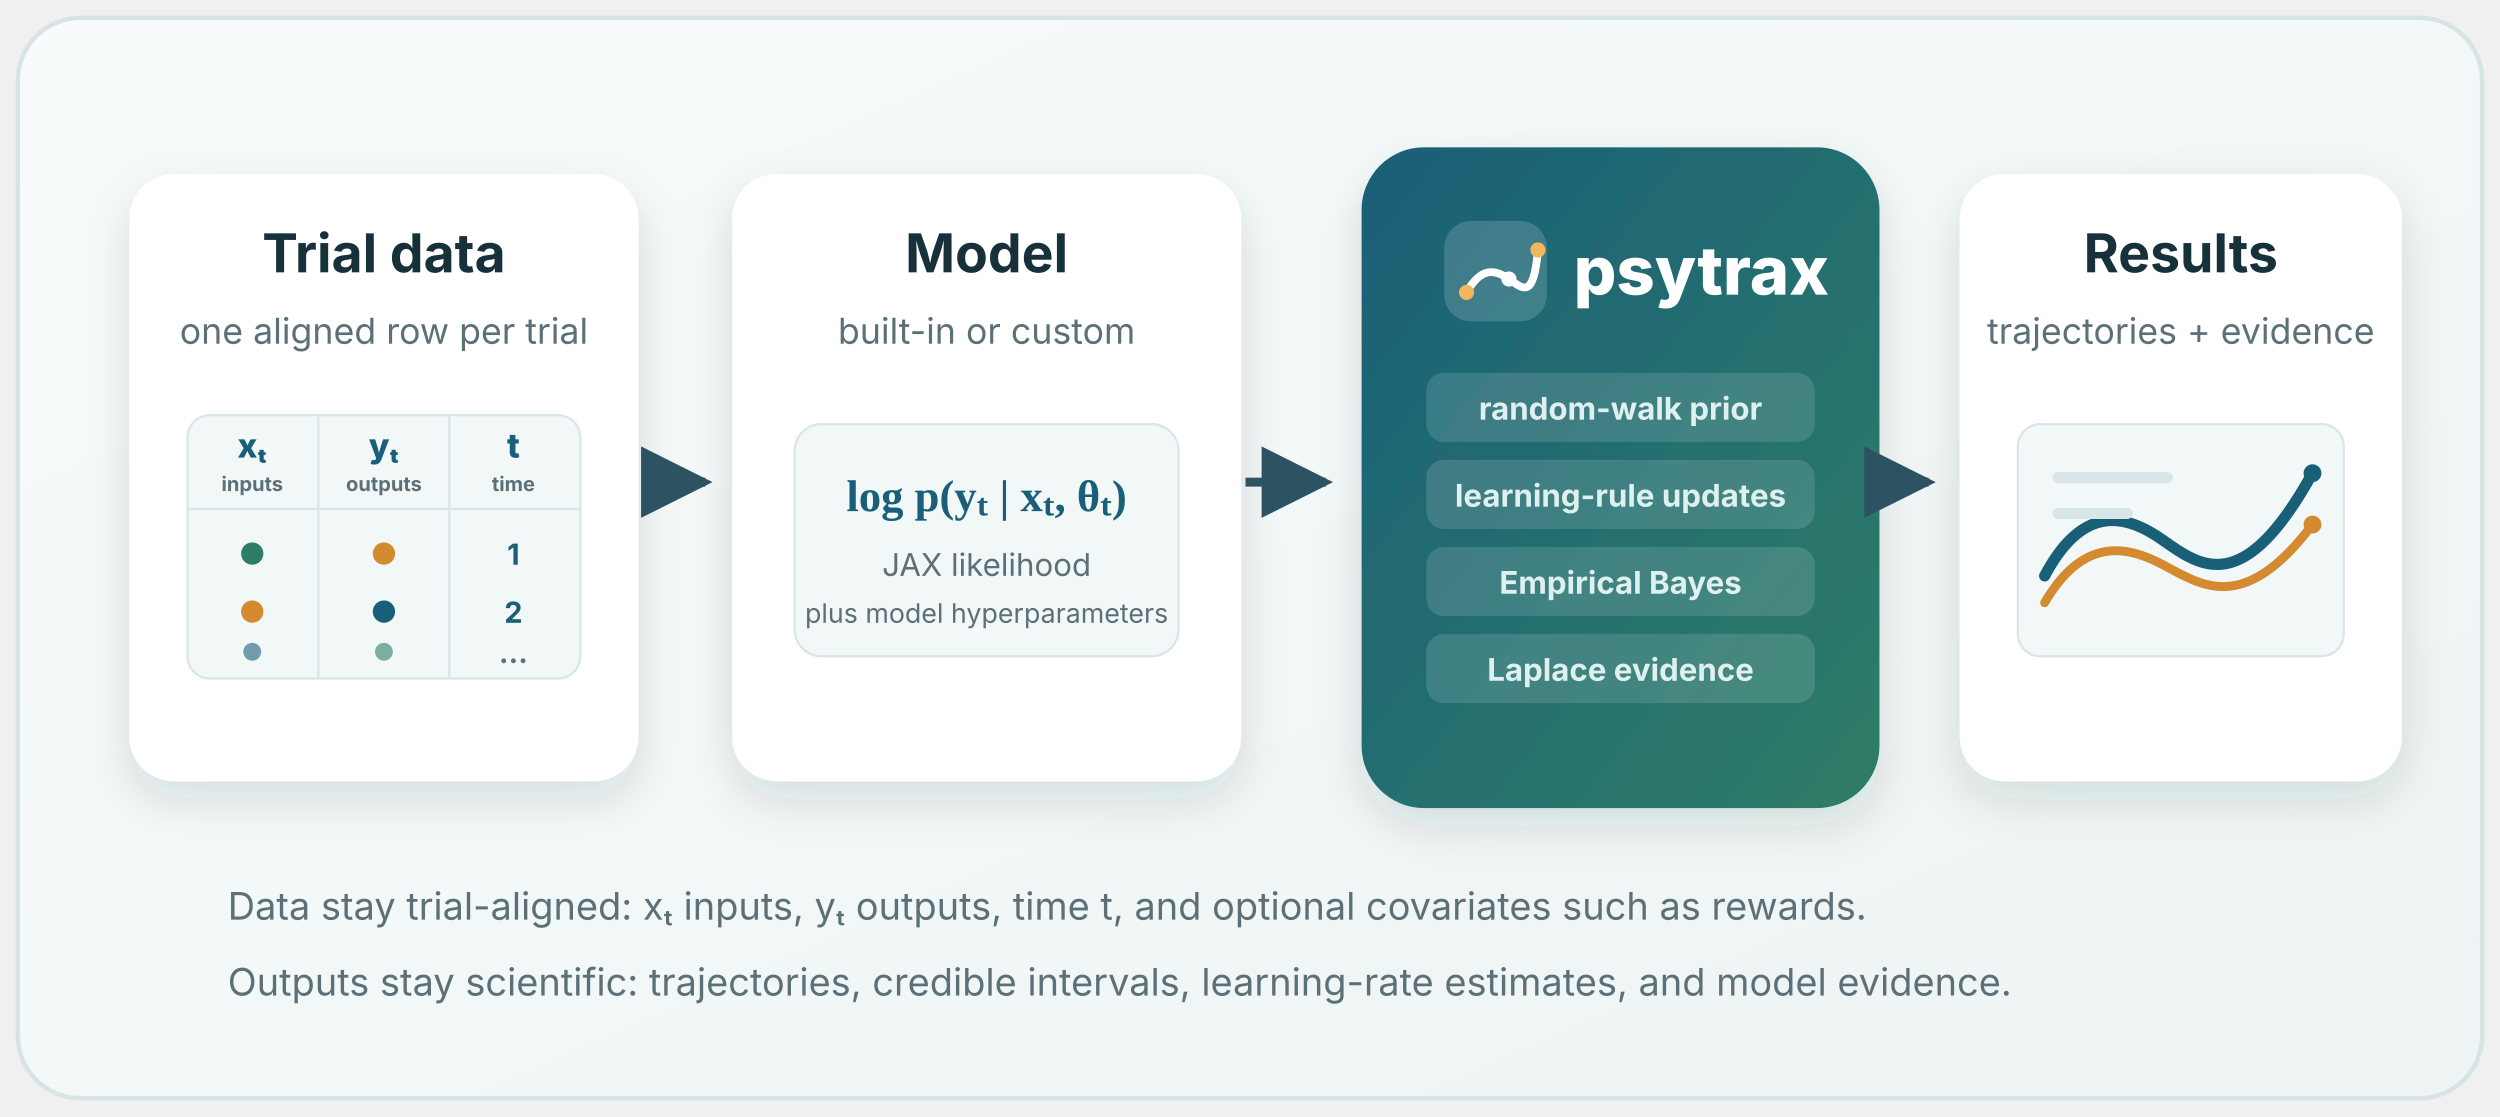
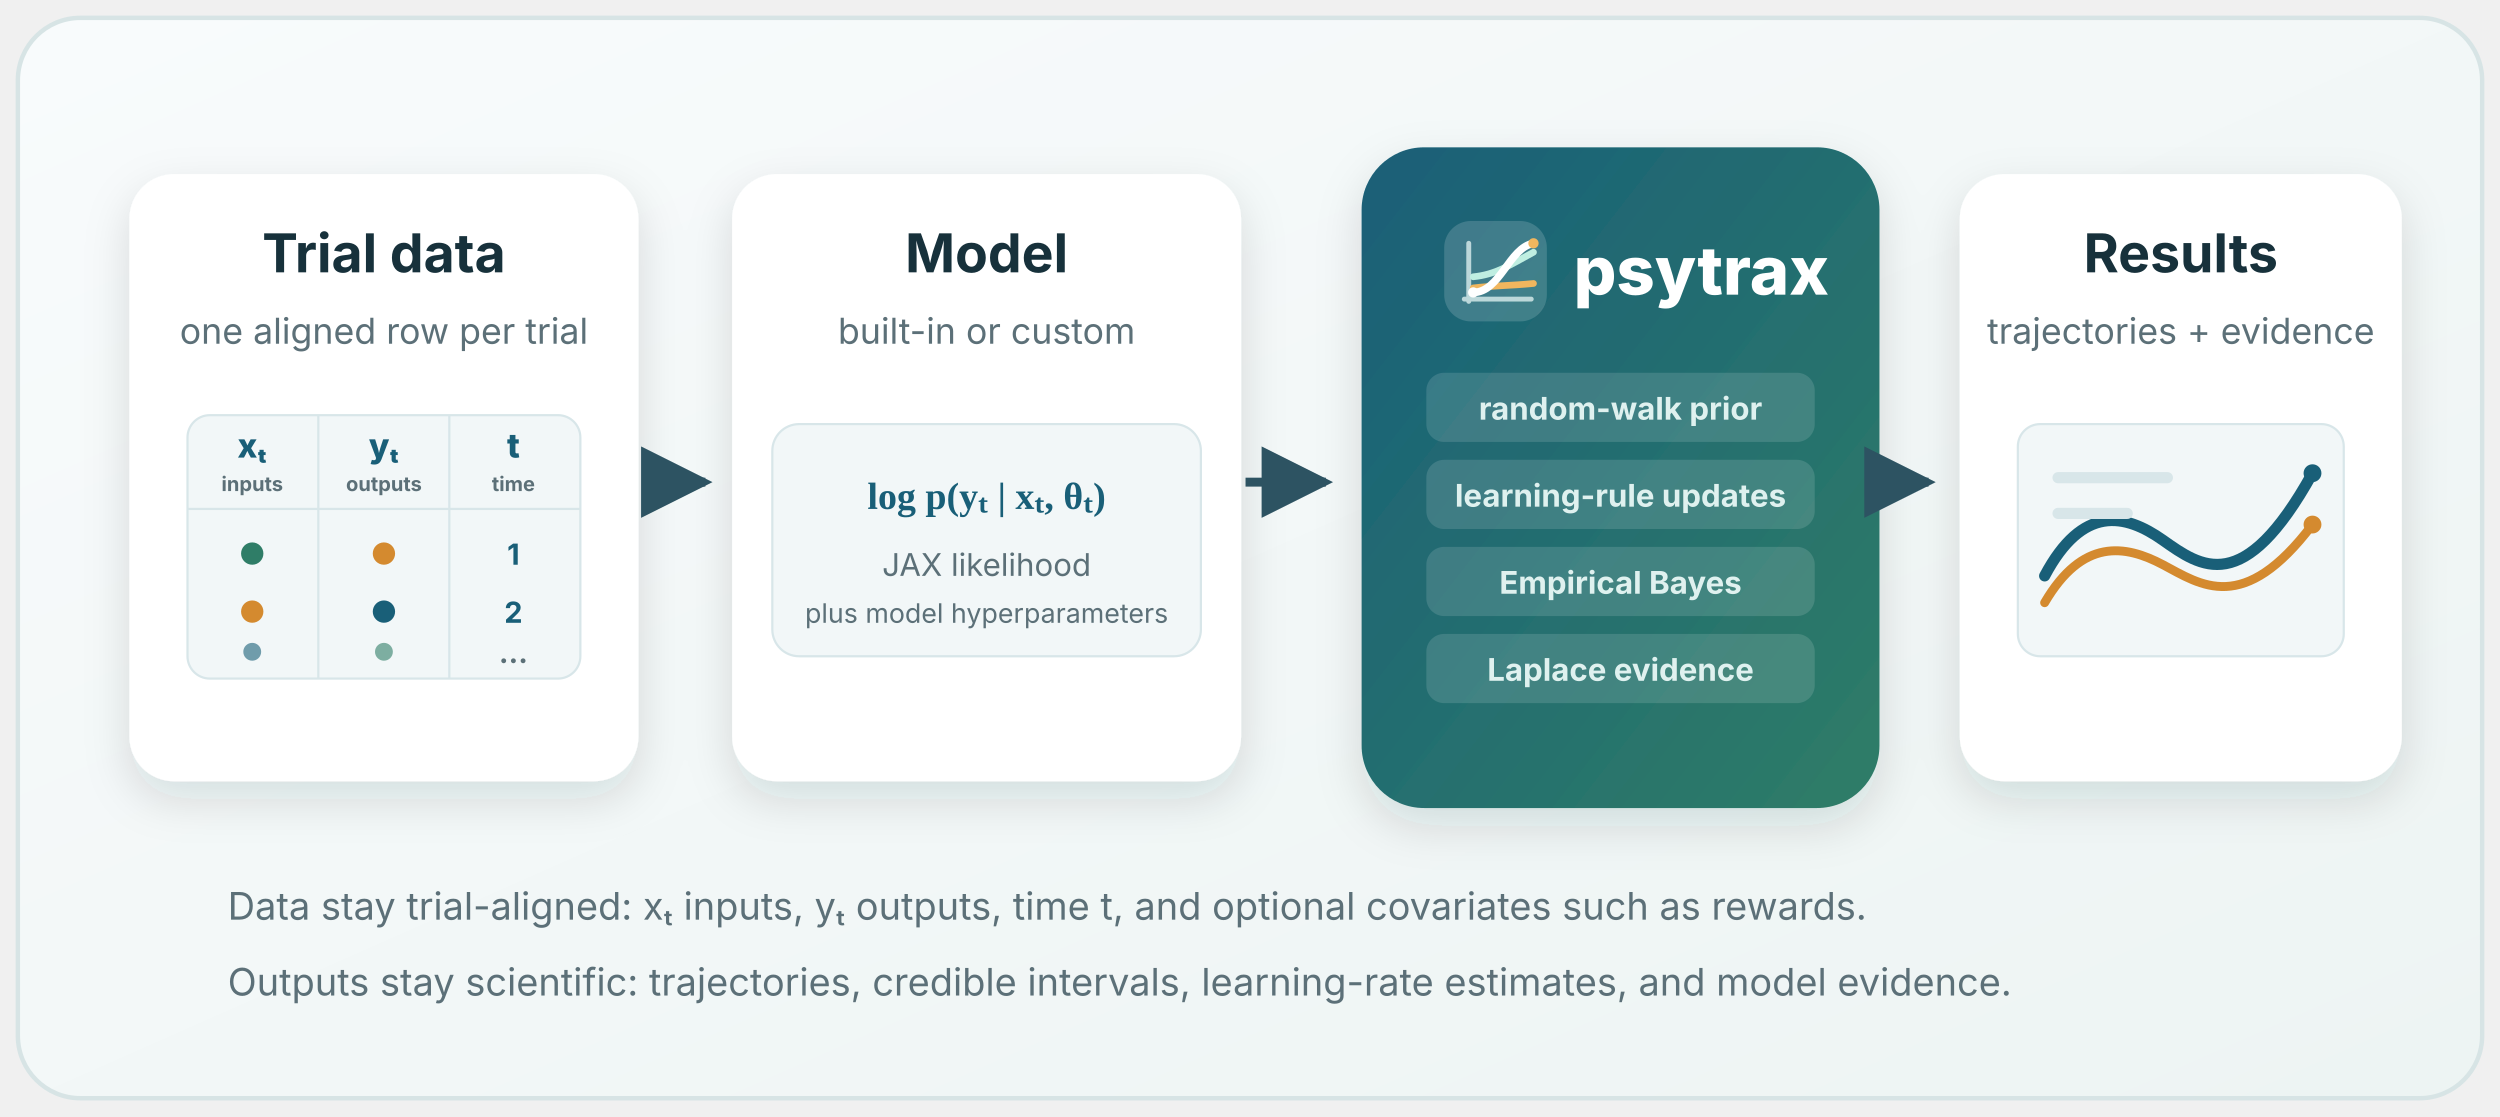
<svg xmlns="http://www.w3.org/2000/svg" viewBox="0 0 1120 500" role="img" aria-labelledby="title desc">
  <defs>
    <linearGradient id="background" x1="0" y1="0" x2="1" y2="1">
      <stop offset="0" stop-color="#f8fbfc" />
      <stop offset="1" stop-color="#edf4f3" />
    </linearGradient>
    <linearGradient id="core" x1="0" y1="0" x2="1" y2="1">
      <stop offset="0" stop-color="#195f78" />
      <stop offset="1" stop-color="#2f7d67" />
    </linearGradient>
    <filter id="shadow" x="-8%" y="-8%" width="116%" height="124%">
      <feDropShadow dx="0" dy="8" stdDeviation="10" flood-color="#17313b" flood-opacity="0.13" />
    </filter>
    <marker id="arrow" viewBox="0 0 10 10" refX="9" refY="5" markerWidth="8" markerHeight="8" orient="auto-start-reverse">
      <path d="M0 0 L10 5 L0 10 Z" fill="#2d5362" />
    </marker>
  </defs>
  <rect x="8" y="8" width="1104" height="484" rx="28" fill="url(#background)" stroke="#d7e4e5" stroke-width="2" />
  <g filter="url(#shadow)">
    <rect x="58" y="78" width="228" height="272" rx="20" fill="#ffffff" />
    <rect x="328" y="78" width="228" height="272" rx="20" fill="#ffffff" />
    <rect x="610" y="66" width="232" height="296" rx="28" fill="url(#core)" />
    <rect x="878" y="78" width="198" height="272" rx="20" fill="#ffffff" />
  </g>
  <text x="172" y="122" text-anchor="middle" fill="#17313b" font-family="Inter, Arial, sans-serif" font-size="24" font-weight="700">Trial data</text>
  <text x="172" y="154" text-anchor="middle" fill="#5c7078" font-family="Inter, Arial, sans-serif" font-size="16">one aligned row per trial</text>
  <g transform="translate(84 186)">
    <rect x="0" y="0" width="176" height="118" rx="10" fill="#f2f7f8" stroke="#d8e6e9" />
    <line x1="0" y1="42" x2="176" y2="42" stroke="#d8e6e9" />
    <line x1="58.6" y1="0" x2="58.6" y2="118" stroke="#d8e6e9" />
    <line x1="117.3" y1="0" x2="117.3" y2="118" stroke="#d8e6e9" />
    <text x="29" y="19" text-anchor="middle" fill="#195f78" font-family="Inter, Arial, sans-serif" font-size="15" font-weight="800">xₜ</text>
    <text x="88" y="19" text-anchor="middle" fill="#195f78" font-family="Inter, Arial, sans-serif" font-size="15" font-weight="800">yₜ</text>
    <text x="146" y="19" text-anchor="middle" fill="#195f78" font-family="Inter, Arial, sans-serif" font-size="15" font-weight="800">t</text>
    <text x="29" y="34" text-anchor="middle" fill="#5c7078" font-family="Inter, Arial, sans-serif" font-size="9" font-weight="700">inputs</text>
    <text x="88" y="34" text-anchor="middle" fill="#5c7078" font-family="Inter, Arial, sans-serif" font-size="9" font-weight="700">outputs</text>
    <text x="146" y="34" text-anchor="middle" fill="#5c7078" font-family="Inter, Arial, sans-serif" font-size="9" font-weight="700">time</text>
    <circle cx="29" cy="62" r="5" fill="#2f7d67" />
    <circle cx="88" cy="62" r="5" fill="#d48a2f" />
    <text x="146" y="67" text-anchor="middle" fill="#195f78" font-family="Inter, Arial, sans-serif" font-size="13" font-weight="700">1</text>
    <circle cx="29" cy="88" r="5" fill="#d48a2f" />
    <circle cx="88" cy="88" r="5" fill="#195f78" />
    <text x="146" y="93" text-anchor="middle" fill="#195f78" font-family="Inter, Arial, sans-serif" font-size="13" font-weight="700">2</text>
    <circle cx="29" cy="106" r="4" fill="#195f78" opacity="0.6" />
    <circle cx="88" cy="106" r="4" fill="#2f7d67" opacity="0.6" />
    <text x="146" y="111" text-anchor="middle" fill="#5c7078" font-family="Inter, Arial, sans-serif" font-size="13" font-weight="700">...</text>
  </g>
  <text x="442" y="122" text-anchor="middle" fill="#17313b" font-family="Inter, Arial, sans-serif" font-size="24" font-weight="700">Model</text>
  <text x="442" y="154" text-anchor="middle" fill="#5c7078" font-family="Inter, Arial, sans-serif" font-size="16">built-in or custom</text>
-   <g transform="translate(356 190)">
-     <rect x="0" y="0" width="172" height="104" rx="12" fill="#f2f7f8" stroke="#d8e6e9" />
-     <text x="86" y="39" text-anchor="middle" fill="#195f78" font-family="Georgia, 'Times New Roman', serif" font-size="20" font-weight="700">log p(yₜ | xₜ, θₜ)</text>
-     <text x="86" y="68" text-anchor="middle" fill="#5c7078" font-family="Inter, Arial, sans-serif" font-size="14">JAX likelihood</text>
-     <text x="86" y="89" text-anchor="middle" fill="#5c7078" font-family="Inter, Arial, sans-serif" font-size="12">plus model hyperparameters</text>
+   <g transform="translate(346 190)">
+     <rect x="0" y="0" width="192" height="104" rx="12" fill="#f2f7f8" stroke="#d8e6e9" />
+     <text x="96" y="38" text-anchor="middle" fill="#195f78" font-family="Georgia, 'Times New Roman', serif" font-size="17" font-weight="700">log p(yₜ | xₜ, θₜ)</text>
+     <text x="96" y="68" text-anchor="middle" fill="#5c7078" font-family="Inter, Arial, sans-serif" font-size="14">JAX likelihood</text>
+     <text x="96" y="89" text-anchor="middle" fill="#5c7078" font-family="Inter, Arial, sans-serif" font-size="12">plus model hyperparameters</text>
  </g>
  <g transform="translate(647 99)">
    <rect x="0" y="0" width="46" height="45" rx="12" fill="#ffffff" opacity="0.16" />
-     <path d="M10 32 C17 20 23 22 29 26 S40 36 42 13" fill="none" stroke="#ffffff" stroke-width="3.5" stroke-linecap="round" />
-     <circle cx="10" cy="32" r="3.4" fill="#f1b65e" />
-     <circle cx="29" cy="26" r="3.4" fill="#ffffff" />
-     <circle cx="42" cy="13" r="3.4" fill="#f1b65e" />
+     <path d="M9 35 H39 M11 36 V10" fill="none" stroke="#dff1ef" stroke-width="2.2" stroke-linecap="round" opacity="0.78" />
+     <path d="M13 30 C21 29 30 29 40 28" fill="none" stroke="#f1b65e" stroke-width="3" stroke-linecap="round" />
+     <path d="M13 25 C23 24 29 20 40 14" fill="none" stroke="#bfeee1" stroke-width="3" stroke-linecap="round" />
+     <path d="M13 32 C25 32 29 12 40 10" fill="none" stroke="#ffffff" stroke-width="3.4" stroke-linecap="round" />
+     <circle cx="13" cy="32" r="2.3" fill="#ffffff" />
+     <circle cx="40" cy="10" r="2.3" fill="#f1b65e" />
    <text x="58" y="33" fill="#ffffff" font-family="Inter, Arial, sans-serif" font-size="30" font-weight="800" letter-spacing="0">psytrax</text>
  </g>
  <g transform="translate(639 167)">
    <rect x="0" y="0" width="174" height="31" rx="8" fill="#ffffff" opacity="0.13" />
    <rect x="0" y="39" width="174" height="31" rx="8" fill="#ffffff" opacity="0.13" />
    <rect x="0" y="78" width="174" height="31" rx="8" fill="#ffffff" opacity="0.13" />
    <rect x="0" y="117" width="174" height="31" rx="8" fill="#ffffff" opacity="0.13" />
    <text x="87" y="21" text-anchor="middle" fill="#dff1ef" font-family="Inter, Arial, sans-serif" font-size="14" font-weight="700">random-walk prior</text>
    <text x="87" y="60" text-anchor="middle" fill="#dff1ef" font-family="Inter, Arial, sans-serif" font-size="14" font-weight="700">learning-rule updates</text>
    <text x="87" y="99" text-anchor="middle" fill="#dff1ef" font-family="Inter, Arial, sans-serif" font-size="14" font-weight="700">Empirical Bayes</text>
    <text x="87" y="138" text-anchor="middle" fill="#dff1ef" font-family="Inter, Arial, sans-serif" font-size="14" font-weight="700">Laplace evidence</text>
  </g>
  <text x="977" y="122" text-anchor="middle" fill="#17313b" font-family="Inter, Arial, sans-serif" font-size="24" font-weight="700">Results</text>
  <text x="977" y="154" text-anchor="middle" fill="#5c7078" font-family="Inter, Arial, sans-serif" font-size="16">trajectories + evidence</text>
  <g transform="translate(904 190)">
    <rect x="0" y="0" width="146" height="104" rx="10" fill="#f2f7f8" stroke="#d8e6e9" />
    <path d="M12 68 C29 36 48 40 65 52 S101 78 132 22" fill="none" stroke="#195f78" stroke-width="5" stroke-linecap="round" />
    <path d="M12 80 C29 51 48 54 65 63 S101 86 132 45" fill="none" stroke="#d48a2f" stroke-width="4" stroke-linecap="round" />
    <path d="M18 24 H67" stroke="#d8e6e9" stroke-width="5" stroke-linecap="round" />
    <path d="M18 40 H49" stroke="#d8e6e9" stroke-width="5" stroke-linecap="round" />
    <circle cx="132" cy="22" r="4" fill="#195f78" />
    <circle cx="132" cy="45" r="4" fill="#d48a2f" />
  </g>
  <line x1="288" y1="216" x2="316" y2="216" stroke="#2d5362" stroke-width="4" marker-end="url(#arrow)" />
  <line x1="558" y1="216" x2="594" y2="216" stroke="#2d5362" stroke-width="4" marker-end="url(#arrow)" />
  <line x1="844" y1="216" x2="864" y2="216" stroke="#2d5362" stroke-width="4" marker-end="url(#arrow)" />
  <g transform="translate(102 412)">
    <text x="0" y="0" fill="#5c7078" font-family="Inter, Arial, sans-serif" font-size="17">Data stay trial-aligned: xₜ inputs, yₜ outputs, time t, and optional covariates such as rewards.</text>
    <text x="0" y="34" fill="#5c7078" font-family="Inter, Arial, sans-serif" font-size="17">Outputs stay scientific: trajectories, credible intervals, learning-rate estimates, and model evidence.</text>
  </g>
</svg>
